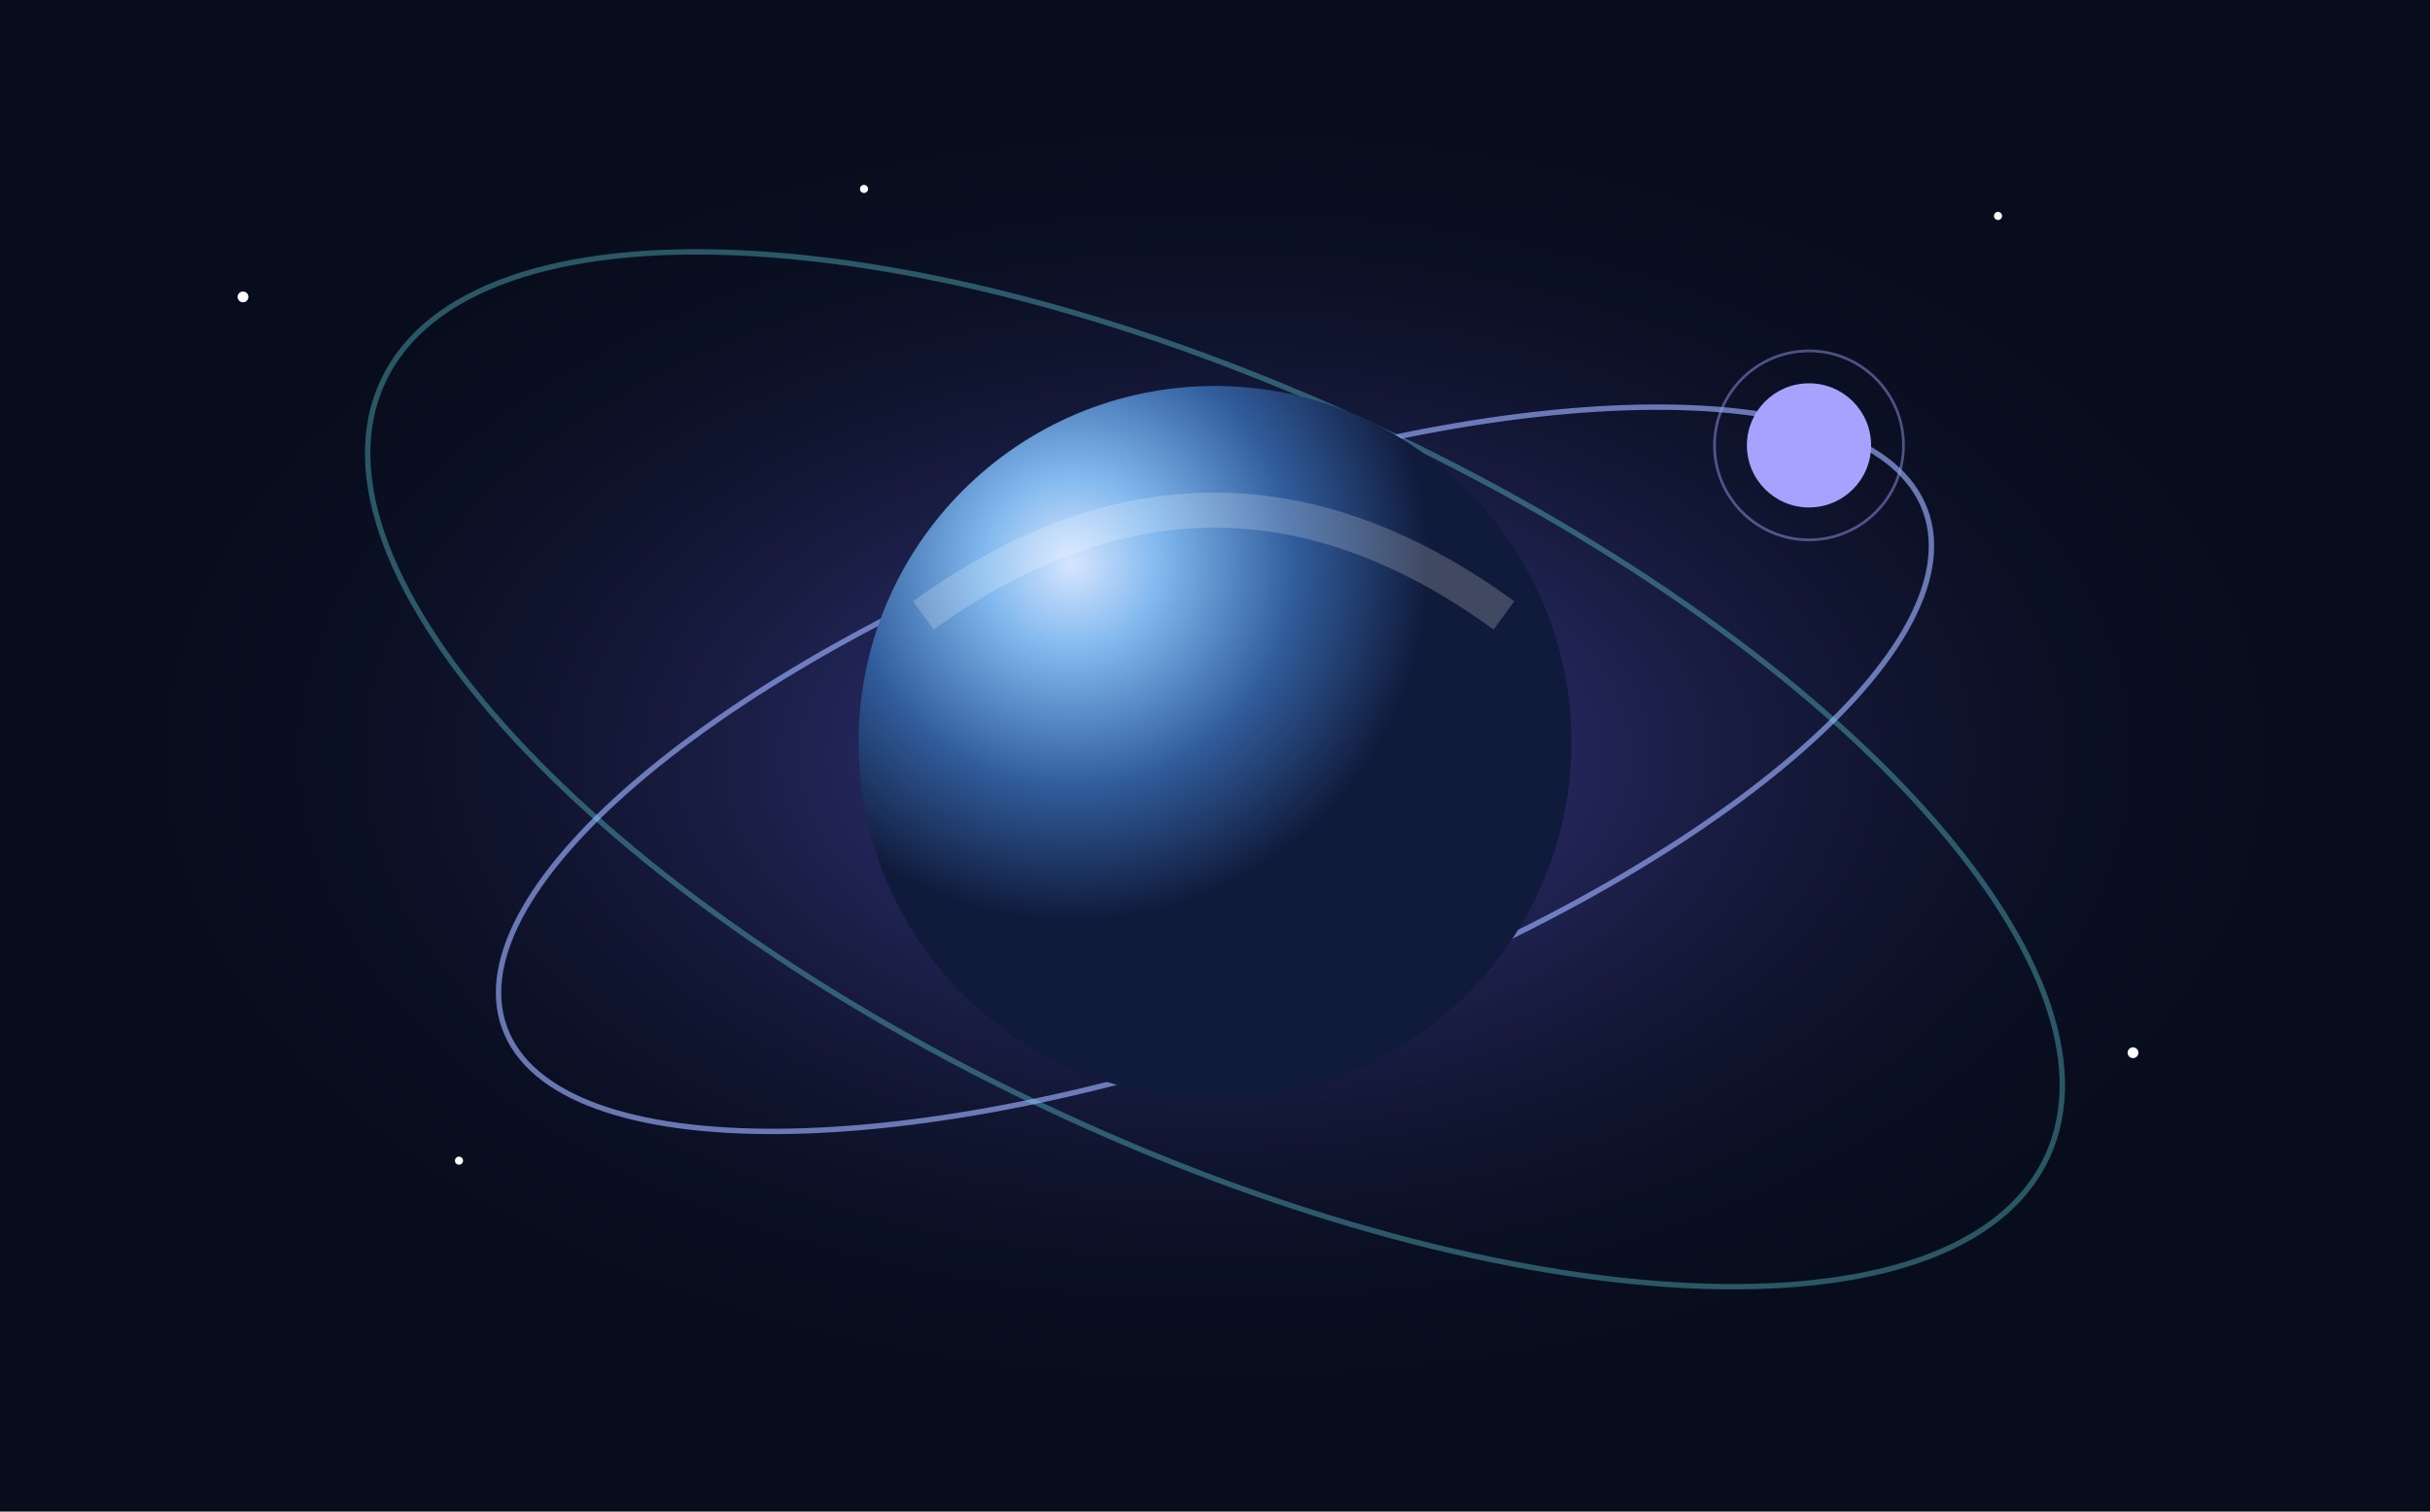
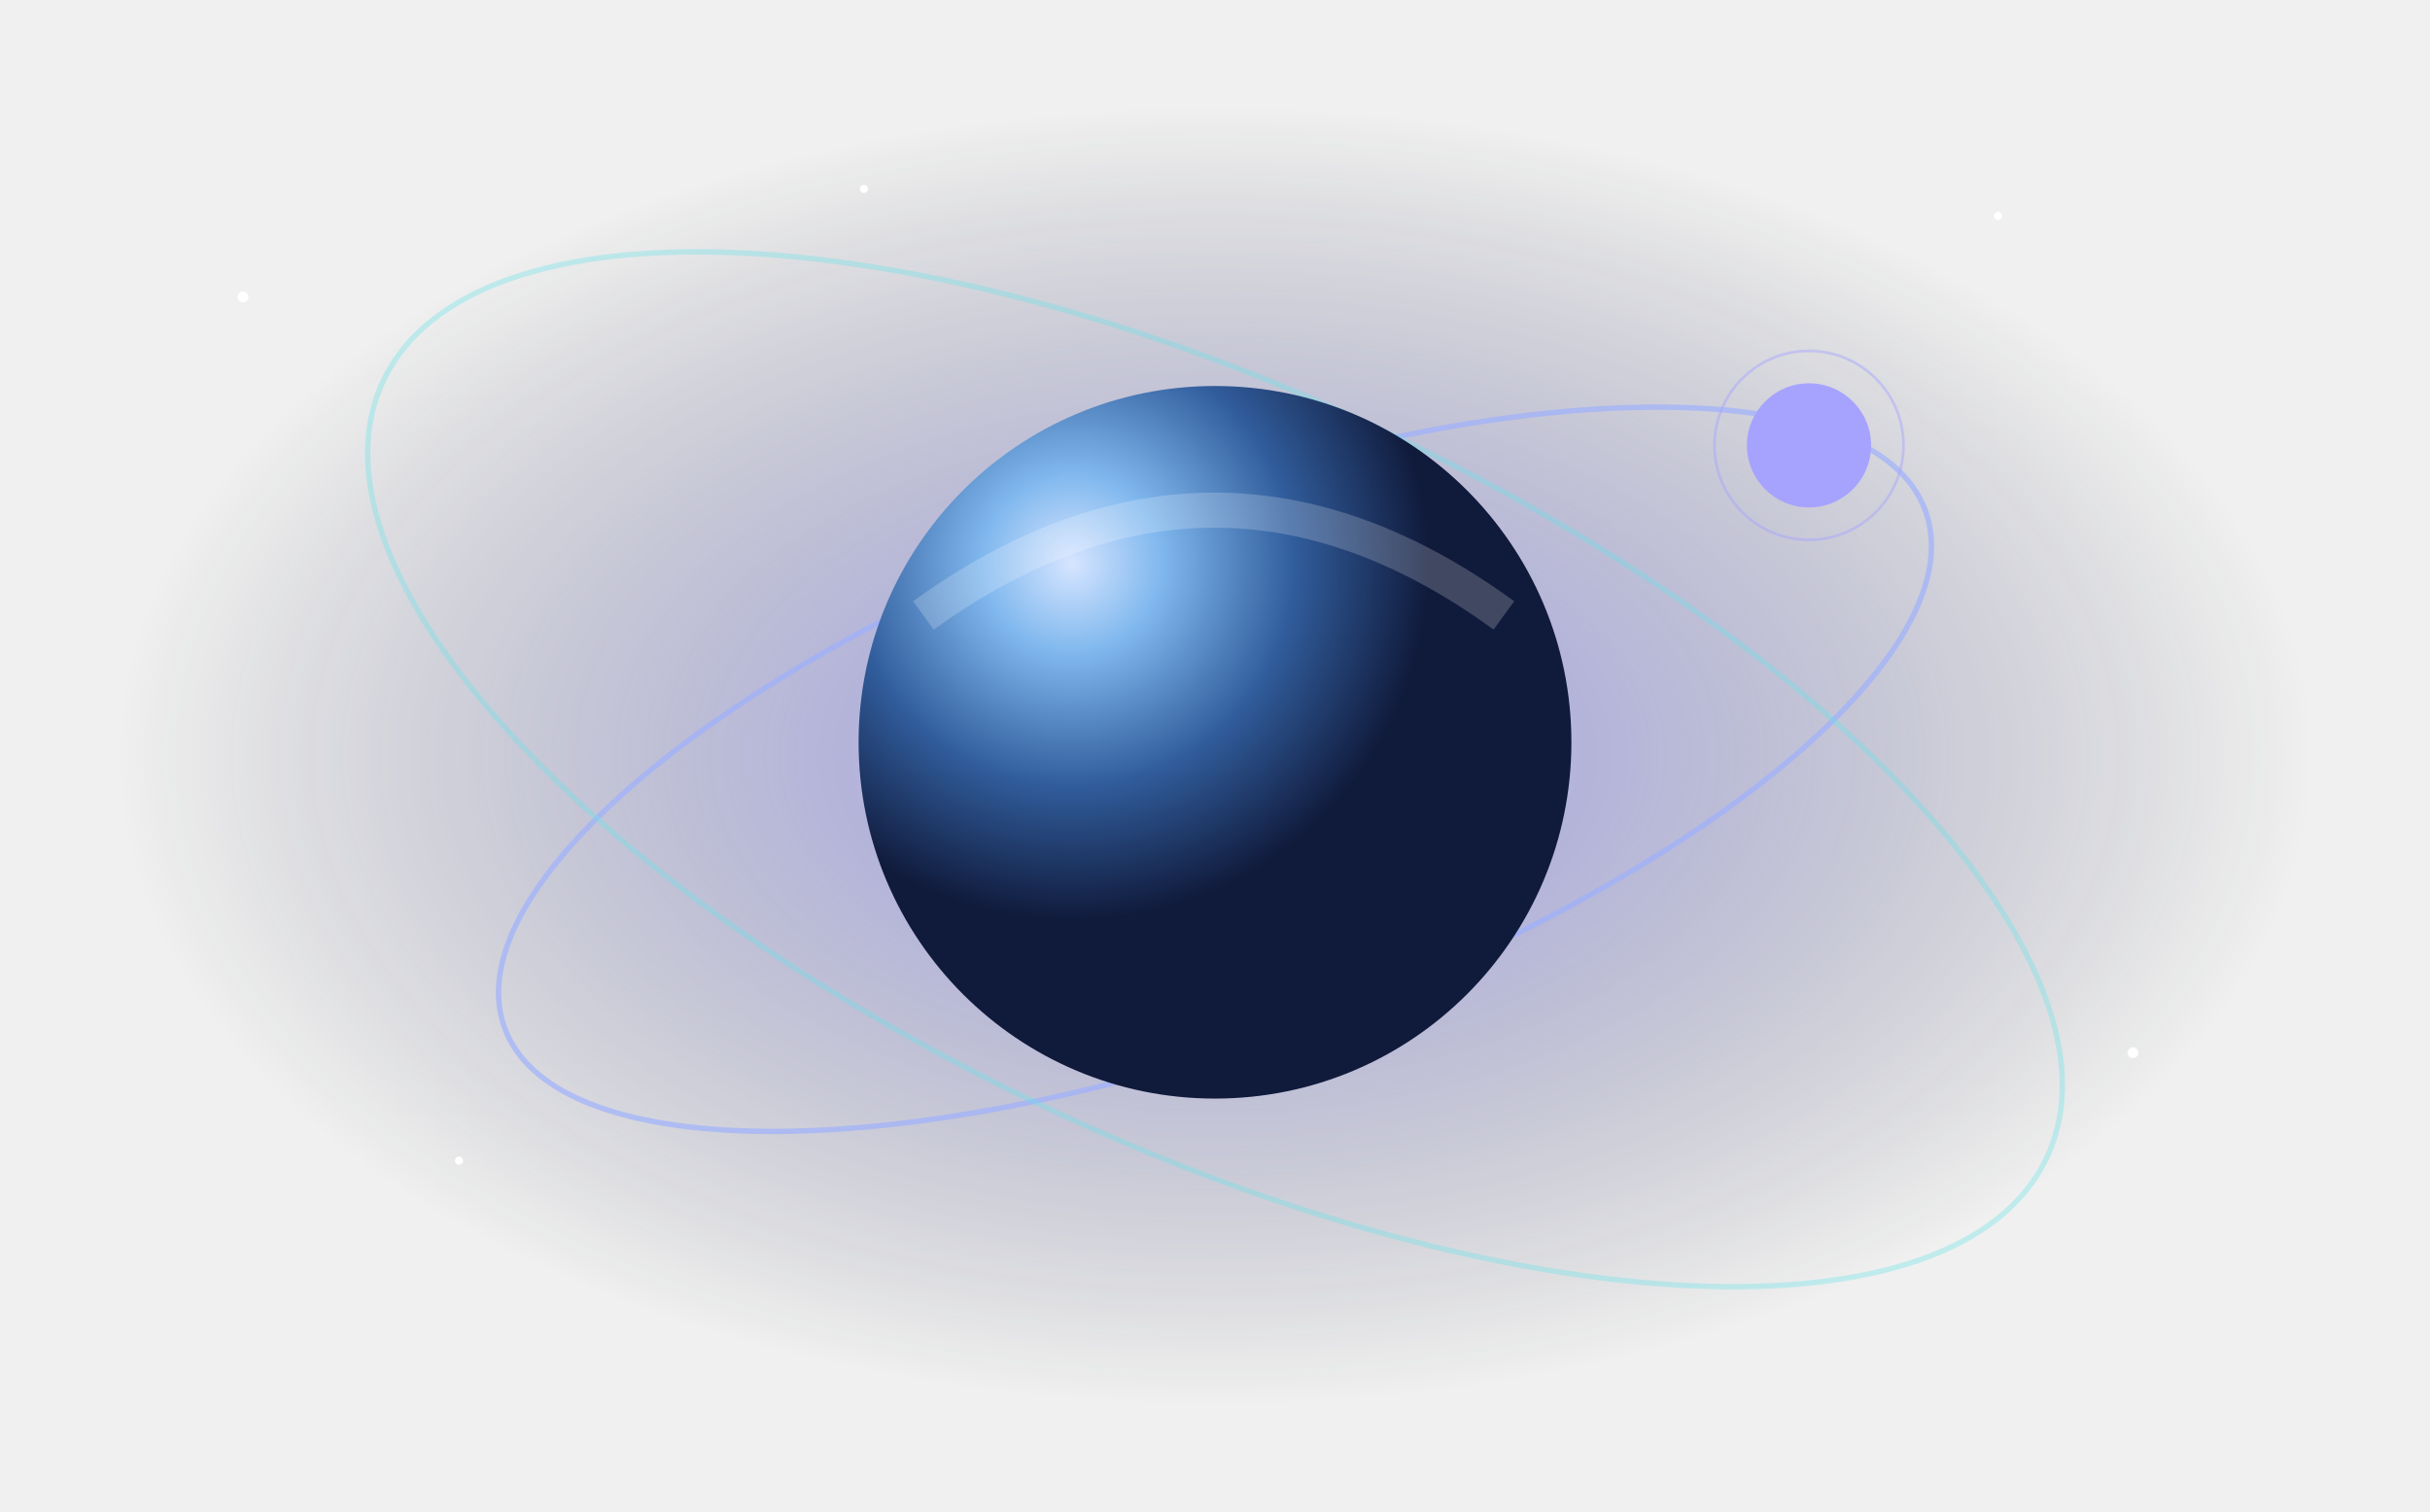
<svg xmlns="http://www.w3.org/2000/svg" viewBox="0 0 900 560">
  <defs>
    <radialGradient id="p" cx="30%" cy="25%">
      <stop stop-color="#d6e5ff" />
      <stop offset=".25" stop-color="#80b8ee" />
      <stop offset=".62" stop-color="#315d9c" />
      <stop offset="1" stop-color="#101a3b" />
    </radialGradient>
    <radialGradient id="g">
      <stop stop-color="#6e6bff" stop-opacity=".55" />
      <stop offset="1" stop-color="#0a1025" stop-opacity="0" />
    </radialGradient>
  </defs>
-   <rect width="900" height="560" fill="#080d1d" />
  <ellipse cx="450" cy="280" rx="410" ry="240" fill="url(#g)" />
  <ellipse cx="450" cy="285" rx="280" ry="100" fill="none" stroke="#9cafff" stroke-opacity=".65" stroke-width="2" transform="rotate(-20 450 285)" />
  <ellipse cx="450" cy="285" rx="340" ry="140" fill="none" stroke="#69e3e8" stroke-opacity=".35" stroke-width="2" transform="rotate(25 450 285)" />
  <circle cx="450" cy="275" r="132" fill="url(#p)" />
  <path d="M342 228q108-78 215 0" fill="none" stroke="#fff" stroke-opacity=".2" stroke-width="13" />
  <circle cx="670" cy="165" r="23" fill="#a6a3ff" />
  <circle cx="670" cy="165" r="35" fill="none" stroke="#a6a3ff" stroke-opacity=".45" />
  <g fill="#fff">
    <circle cx="90" cy="110" r="2" />
    <circle cx="170" cy="430" r="1.5" />
    <circle cx="790" cy="390" r="2" />
    <circle cx="740" cy="80" r="1.5" />
    <circle cx="320" cy="70" r="1.5" />
  </g>
</svg>
